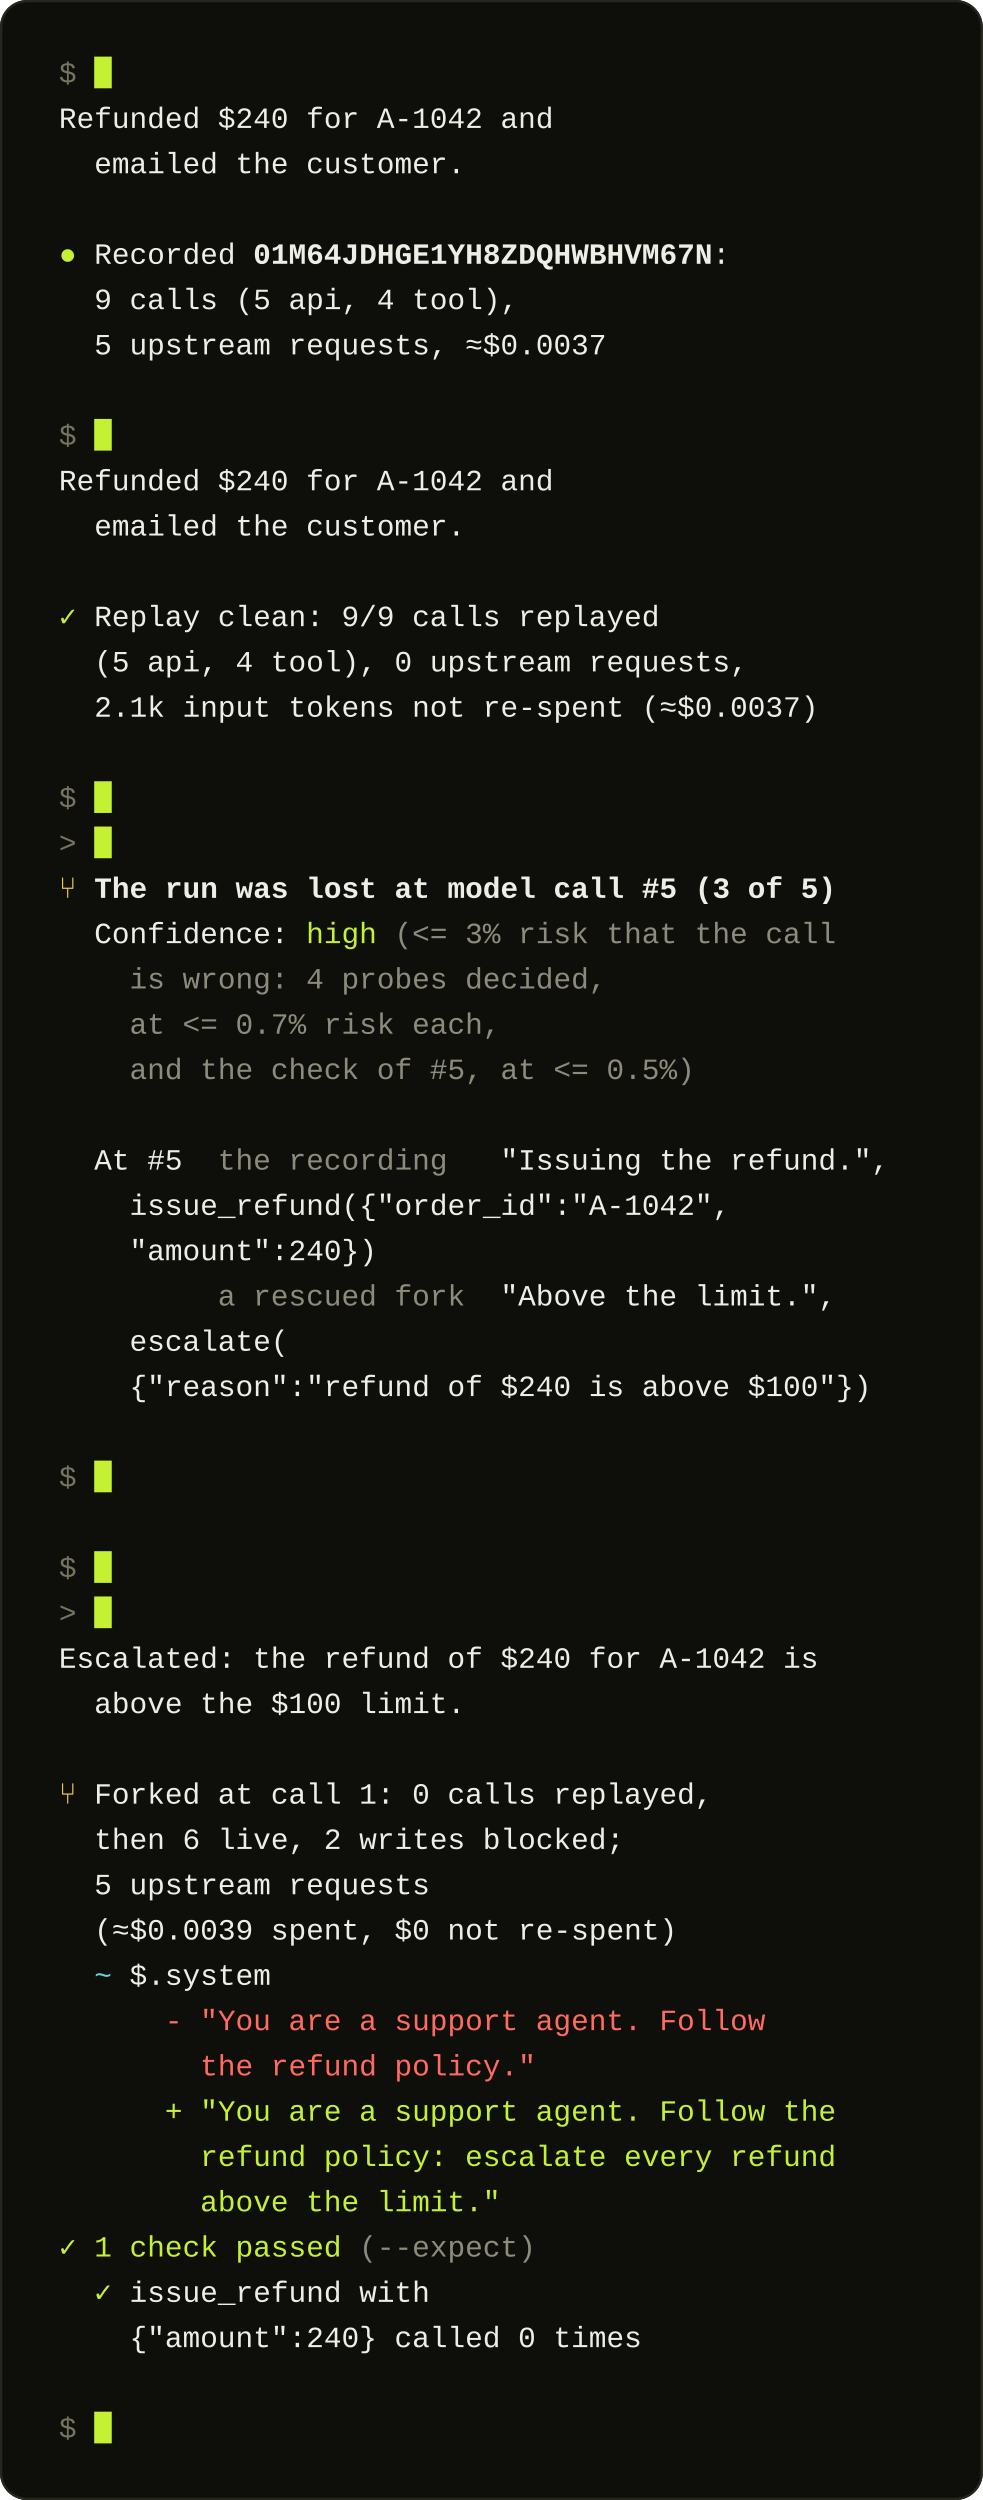
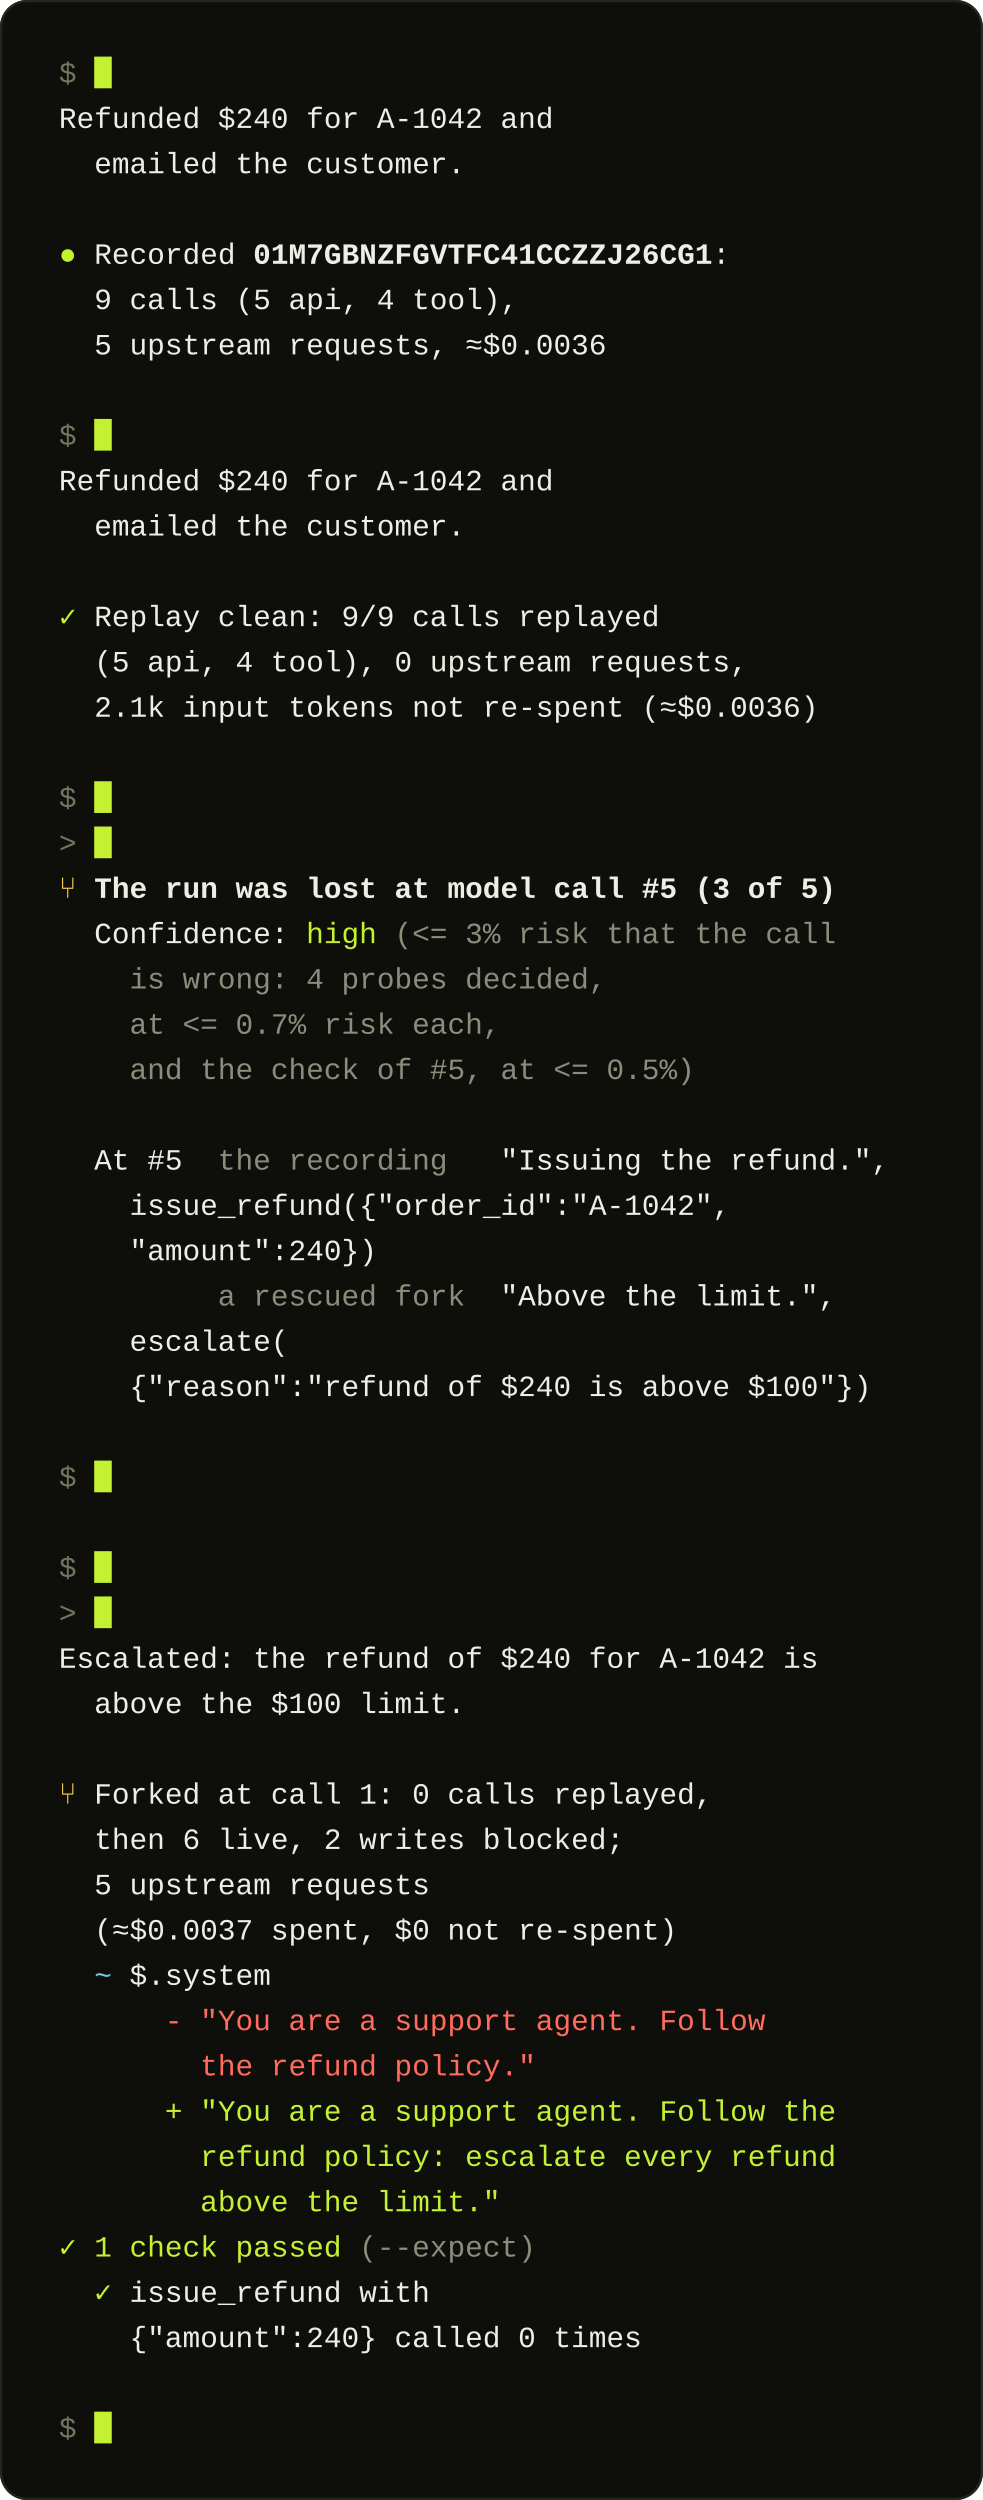
<svg xmlns="http://www.w3.org/2000/svg" width="434" height="1104" viewBox="0 0 434 1104" role="img" aria-labelledby="title desc">
  <style>
text{font-family:ui-monospace,SFMono-Regular,"SF Mono",Menlo,Consolas,"Liberation Mono","DejaVu Sans Mono",monospace;font-size:13px;fill:#eeede6;white-space:pre}
.k0{animation:k0 66.36s infinite}@keyframes k0{0%{opacity:0;animation-timing-function:step-end}0.000%{opacity:1;animation-timing-function:step-end}99.397%{opacity:1;animation-timing-function:linear}100%{opacity:0}}
.k1{animation:k1 66.36s infinite}@keyframes k1{0%{opacity:0;transform:translateX(0);animation-timing-function:step-end}0.000%{opacity:1;transform:translateX(0);animation-timing-function:step-end}0.000%{opacity:1;transform:translateX(0);animation-timing-function:steps(38,end)}0.000%{opacity:1;transform:translateX(296.4px);animation-timing-function:step-end}0.678%{opacity:0;transform:translateX(296.4px);animation-timing-function:linear}100%{opacity:0;transform:translateX(296.4px)}}
.k2{animation:k2 66.36s infinite}@keyframes k2{0%{opacity:0;animation-timing-function:step-end}0.678%{opacity:1;animation-timing-function:step-end}99.397%{opacity:1;animation-timing-function:linear}100%{opacity:0}}
.k3{animation:k3 66.36s infinite}@keyframes k3{0%{opacity:0;animation-timing-function:step-end}1.145%{opacity:1;animation-timing-function:step-end}99.397%{opacity:1;animation-timing-function:linear}100%{opacity:0}}
.k4{animation:k4 66.36s infinite}@keyframes k4{0%{opacity:0;transform:translateX(0);animation-timing-function:step-end}1.145%{opacity:1;transform:translateX(0);animation-timing-function:step-end}1.371%{opacity:1;transform:translateX(0);animation-timing-function:steps(27,end)}1.778%{opacity:1;transform:translateX(210.6px);animation-timing-function:step-end}2.230%{opacity:0;transform:translateX(210.6px);animation-timing-function:linear}100%{opacity:0;transform:translateX(210.6px)}}
.k5{animation:k5 66.36s infinite}@keyframes k5{0%{opacity:0;animation-timing-function:step-end}2.230%{opacity:1;animation-timing-function:step-end}99.397%{opacity:1;animation-timing-function:linear}100%{opacity:0}}
.k6{animation:k6 66.36s infinite}@keyframes k6{0%{opacity:0;animation-timing-function:step-end}2.697%{opacity:1;animation-timing-function:step-end}99.397%{opacity:1;animation-timing-function:linear}100%{opacity:0}}
.k7{animation:k7 66.36s infinite}@keyframes k7{0%{opacity:0;transform:translateX(0);animation-timing-function:step-end}2.697%{opacity:1;transform:translateX(0);animation-timing-function:step-end}2.923%{opacity:1;transform:translateX(0);animation-timing-function:steps(28,end)}3.323%{opacity:1;transform:translateX(218.4px);animation-timing-function:step-end}3.323%{opacity:0;transform:translateX(218.4px);animation-timing-function:linear}100%{opacity:0;transform:translateX(218.4px)}}
.k8{animation:k8 66.36s infinite}@keyframes k8{0%{opacity:0;animation-timing-function:step-end}3.323%{opacity:1;animation-timing-function:step-end}99.397%{opacity:1;animation-timing-function:linear}100%{opacity:0}}
.k9{animation:k9 66.36s infinite}@keyframes k9{0%{opacity:0;transform:translateX(0);animation-timing-function:step-end}3.323%{opacity:1;transform:translateX(0);animation-timing-function:step-end}3.323%{opacity:1;transform:translateX(0);animation-timing-function:steps(29,end)}3.737%{opacity:1;transform:translateX(226.2px);animation-timing-function:step-end}4.641%{opacity:0;transform:translateX(226.2px);animation-timing-function:linear}100%{opacity:0;transform:translateX(226.2px)}}
.k10{animation:k10 66.36s infinite}@keyframes k10{0%{opacity:0;animation-timing-function:step-end}4.641%{opacity:1;animation-timing-function:step-end}99.397%{opacity:1;animation-timing-function:linear}100%{opacity:0}}
.k11{animation:k11 66.36s infinite}@keyframes k11{0%{opacity:0;animation-timing-function:step-end}5.199%{opacity:1;animation-timing-function:step-end}99.397%{opacity:1;animation-timing-function:linear}100%{opacity:0}}
.k12{animation:k12 66.36s infinite}@keyframes k12{0%{opacity:0;transform:translateX(0);animation-timing-function:step-end}5.199%{opacity:1;transform:translateX(0);animation-timing-function:step-end}5.425%{opacity:1;transform:translateX(0);animation-timing-function:steps(45,end)}6.103%{opacity:1;transform:translateX(351.0px);animation-timing-function:step-end}6.254%{opacity:0;transform:translateX(351.0px);animation-timing-function:linear}100%{opacity:0;transform:translateX(351.0px)}}
.k13{animation:k13 66.36s infinite}@keyframes k13{0%{opacity:0;animation-timing-function:step-end}6.631%{opacity:1;animation-timing-function:step-end}99.397%{opacity:1;animation-timing-function:linear}100%{opacity:0}}
.k14{animation:k14 66.36s infinite}@keyframes k14{0%{opacity:0;transform:translateX(0);animation-timing-function:step-end}6.631%{opacity:1;transform:translateX(0);animation-timing-function:step-end}6.857%{opacity:1;transform:translateX(0);animation-timing-function:steps(29,end)}7.271%{opacity:1;transform:translateX(226.2px);animation-timing-function:step-end}7.271%{opacity:0;transform:translateX(226.2px);animation-timing-function:linear}100%{opacity:0;transform:translateX(226.2px)}}
.k15{animation:k15 66.36s infinite}@keyframes k15{0%{opacity:0;animation-timing-function:step-end}7.271%{opacity:1;animation-timing-function:step-end}99.397%{opacity:1;animation-timing-function:linear}100%{opacity:0}}
.k16{animation:k16 66.36s infinite}@keyframes k16{0%{opacity:0;transform:translateX(0);animation-timing-function:step-end}7.271%{opacity:1;transform:translateX(0);animation-timing-function:step-end}7.271%{opacity:1;transform:translateX(0);animation-timing-function:steps(29,end)}7.685%{opacity:1;transform:translateX(226.2px);animation-timing-function:step-end}8.288%{opacity:0;transform:translateX(226.2px);animation-timing-function:linear}100%{opacity:0;transform:translateX(226.2px)}}
.k17{animation:k17 66.36s infinite}@keyframes k17{0%{opacity:0;animation-timing-function:step-end}8.288%{opacity:1;animation-timing-function:step-end}99.397%{opacity:1;animation-timing-function:linear}100%{opacity:0}}
.k18{animation:k18 66.36s infinite}@keyframes k18{0%{opacity:0;animation-timing-function:step-end}8.605%{opacity:1;animation-timing-function:step-end}99.397%{opacity:1;animation-timing-function:linear}100%{opacity:0}}
.k19{animation:k19 66.36s infinite}@keyframes k19{0%{opacity:0;transform:translateX(0);animation-timing-function:step-end}8.605%{opacity:1;transform:translateX(0);animation-timing-function:step-end}8.605%{opacity:1;transform:translateX(0);animation-timing-function:steps(1,end)}8.605%{opacity:1;transform:translateX(0.0px);animation-timing-function:step-end}99.397%{opacity:1;transform:translateX(0.0px);animation-timing-function:linear}100%{opacity:0;transform:translateX(0.0px)}}
@media (prefers-reduced-motion:reduce){.a{animation:none!important;opacity:1!important}.c{display:none}}
</style>
  <rect width="434" height="1104" rx="12" fill="#0e0f0b" />
  <rect x="0.5" y="0.5" width="433" height="1103" rx="11.5" fill="none" stroke="#25261d" />
  <text y="36.5" class="a k0">
    <tspan x="26" fill="#76745f">$</tspan>
    <tspan x="41.6">shadowlap</tspan>
    <tspan x="119.6">run</tspan>
    <tspan x="150.8">--</tspan>
    <tspan x="174.2">node</tspan>
    <tspan x="213.2">agent.mjs</tspan>
    <tspan x="291.2">A-1042</tspan>
  </text>
  <g class="c k1">
    <rect x="41.6" y="25" width="7.8" height="14" fill="#c4f233" />
    <rect x="49.4" y="22" width="358.6" height="20" fill="#0e0f0b" />
  </g>
  <text y="56.5" class="a k2">
    <tspan x="26.0">Refunded</tspan>
    <tspan x="96.2">$240</tspan>
    <tspan x="135.2">for</tspan>
    <tspan x="166.4">A-1042</tspan>
    <tspan x="221.0">and</tspan>
  </text>
  <text y="76.5" class="a k2">
    <tspan x="41.6">emailed</tspan>
    <tspan x="104.0">the</tspan>
    <tspan x="135.2">customer.</tspan>
  </text>
  <text y="116.5" class="a k2">
    <tspan x="26.0" fill="#c4f233">●</tspan>
    <tspan x="41.6">Recorded</tspan>
-     <tspan x="111.8" font-weight="700">01M64JDHGE1YH8ZDQHWBHVM67N</tspan>
+     <tspan x="111.8" font-weight="700">01M7GBNZFGVTFC41CCZZJ26CG1</tspan>
    <tspan x="314.6">:</tspan>
  </text>
  <text y="136.5" class="a k2">
    <tspan x="41.6">9</tspan>
    <tspan x="57.2">calls</tspan>
    <tspan x="104.0">(5</tspan>
    <tspan x="127.4">api,</tspan>
    <tspan x="166.4">4</tspan>
    <tspan x="182.0">tool),</tspan>
  </text>
  <text y="156.5" class="a k2">
    <tspan x="41.6">5</tspan>
    <tspan x="57.2">upstream</tspan>
    <tspan x="127.4">requests,</tspan>
    <tspan x="205.4">≈</tspan>
-     <tspan x="213.2">$0.0037</tspan>
+     <tspan x="213.2">$0.0036</tspan>
  </text>
  <text y="196.5" class="a k3">
    <tspan x="26" fill="#76745f">$</tspan>
    <tspan x="41.6">shadowlap</tspan>
    <tspan x="119.6">replay</tspan>
-     <tspan x="174.2">01M64JDHGE</tspan>
+     <tspan x="174.2">01M7GBNZFG</tspan>
  </text>
  <g class="c k4">
    <rect x="41.6" y="185" width="7.8" height="14" fill="#c4f233" />
    <rect x="49.4" y="182" width="358.6" height="20" fill="#0e0f0b" />
  </g>
  <text y="216.5" class="a k5">
    <tspan x="26.0">Refunded</tspan>
    <tspan x="96.2">$240</tspan>
    <tspan x="135.2">for</tspan>
    <tspan x="166.4">A-1042</tspan>
    <tspan x="221.0">and</tspan>
  </text>
  <text y="236.5" class="a k5">
    <tspan x="41.6">emailed</tspan>
    <tspan x="104.0">the</tspan>
    <tspan x="135.2">customer.</tspan>
  </text>
  <text y="276.5" class="a k5">
    <tspan x="26.0" fill="#c4f233">✓</tspan>
    <tspan x="41.6">Replay</tspan>
    <tspan x="96.2">clean:</tspan>
    <tspan x="150.8">9/9</tspan>
    <tspan x="182.0">calls</tspan>
    <tspan x="228.8">replayed</tspan>
  </text>
  <text y="296.5" class="a k5">
    <tspan x="41.6">(5</tspan>
    <tspan x="65.0">api,</tspan>
    <tspan x="104.0">4</tspan>
    <tspan x="119.6">tool),</tspan>
    <tspan x="174.2">0</tspan>
    <tspan x="189.8">upstream</tspan>
    <tspan x="260.0">requests,</tspan>
  </text>
  <text y="316.5" class="a k5">
    <tspan x="41.6">2.1k</tspan>
    <tspan x="80.6">input</tspan>
    <tspan x="127.4">tokens</tspan>
    <tspan x="182.0">not</tspan>
    <tspan x="213.2">re-spent</tspan>
    <tspan x="283.4">(</tspan>
    <tspan x="291.2">≈</tspan>
-     <tspan x="299.0">$0.0037)</tspan>
+     <tspan x="299.0">$0.0036)</tspan>
  </text>
  <text y="356.5" class="a k6">
    <tspan x="26" fill="#76745f">$</tspan>
    <tspan x="41.6">shadowlap</tspan>
    <tspan x="119.6">blame</tspan>
-     <tspan x="166.4">01M64JDHGE</tspan>
+     <tspan x="166.4">01M7GBNZFG</tspan>
    <tspan x="252.2">\</tspan>
  </text>
  <g class="c k7">
    <rect x="41.6" y="345" width="7.8" height="14" fill="#c4f233" />
    <rect x="49.4" y="342" width="358.6" height="20" fill="#0e0f0b" />
  </g>
  <text y="376.5" class="a k8">
    <tspan x="26" fill="#76745f">&gt;</tspan>
    <tspan x="57.2">--expect</tspan>
    <tspan x="127.4">@refund-check.json</tspan>
  </text>
  <g class="c k9">
    <rect x="41.6" y="365" width="7.8" height="14" fill="#c4f233" />
    <rect x="49.4" y="362" width="358.6" height="20" fill="#0e0f0b" />
  </g>
  <text y="396.5" class="a k10">
    <tspan x="26.0" fill="#f2c94c">⑂</tspan>
    <tspan x="41.6" font-weight="700">The</tspan>
    <tspan x="72.8" font-weight="700">run</tspan>
    <tspan x="104.0" font-weight="700">was</tspan>
    <tspan x="135.2" font-weight="700">lost</tspan>
    <tspan x="174.2" font-weight="700">at</tspan>
    <tspan x="197.6" font-weight="700">model</tspan>
    <tspan x="244.4" font-weight="700">call</tspan>
    <tspan x="283.4" font-weight="700">#5</tspan>
    <tspan x="306.8" font-weight="700">(3</tspan>
    <tspan x="330.2" font-weight="700">of</tspan>
    <tspan x="353.6" font-weight="700">5)</tspan>
  </text>
  <text y="416.5" class="a k10">
    <tspan x="41.6">Confidence:</tspan>
    <tspan x="135.2" fill="#c4f233">high</tspan>
    <tspan x="174.2" fill="#8d8b7b">(&lt;=</tspan>
    <tspan x="205.4" fill="#8d8b7b">3%</tspan>
    <tspan x="228.8" fill="#8d8b7b">risk</tspan>
    <tspan x="267.8" fill="#8d8b7b">that</tspan>
    <tspan x="306.8" fill="#8d8b7b">the</tspan>
    <tspan x="338.0" fill="#8d8b7b">call</tspan>
  </text>
  <text y="436.5" class="a k10">
    <tspan x="57.2" fill="#8d8b7b">is</tspan>
    <tspan x="80.6" fill="#8d8b7b">wrong:</tspan>
    <tspan x="135.2" fill="#8d8b7b">4</tspan>
    <tspan x="150.8" fill="#8d8b7b">probes</tspan>
    <tspan x="205.4" fill="#8d8b7b">decided,</tspan>
  </text>
  <text y="456.5" class="a k10">
    <tspan x="57.2" fill="#8d8b7b">at</tspan>
    <tspan x="80.6" fill="#8d8b7b">&lt;=</tspan>
    <tspan x="104.0" fill="#8d8b7b">0.7%</tspan>
    <tspan x="143.0" fill="#8d8b7b">risk</tspan>
    <tspan x="182.0" fill="#8d8b7b">each,</tspan>
  </text>
  <text y="476.5" class="a k10">
    <tspan x="57.2" fill="#8d8b7b">and</tspan>
    <tspan x="88.4" fill="#8d8b7b">the</tspan>
    <tspan x="119.6" fill="#8d8b7b">check</tspan>
    <tspan x="166.4" fill="#8d8b7b">of</tspan>
    <tspan x="189.8" fill="#8d8b7b">#5,</tspan>
    <tspan x="221.0" fill="#8d8b7b">at</tspan>
    <tspan x="244.4" fill="#8d8b7b">&lt;=</tspan>
    <tspan x="267.8" fill="#8d8b7b">0.5%)</tspan>
  </text>
  <text y="516.5" class="a k10">
    <tspan x="41.6">At</tspan>
    <tspan x="65.0">#5</tspan>
    <tspan x="96.2" fill="#8d8b7b">the</tspan>
    <tspan x="127.4" fill="#8d8b7b">recording</tspan>
    <tspan x="221.0">"Issuing</tspan>
    <tspan x="291.2">the</tspan>
    <tspan x="322.4">refund.",</tspan>
  </text>
  <text y="536.5" class="a k10">
    <tspan x="57.2">issue_refund({"order_id":"A-1042",</tspan>
  </text>
  <text y="556.5" class="a k10">
    <tspan x="57.2">"amount":240})</tspan>
  </text>
  <text y="576.5" class="a k10">
    <tspan x="96.2" fill="#8d8b7b">a</tspan>
    <tspan x="111.8" fill="#8d8b7b">rescued</tspan>
    <tspan x="174.2" fill="#8d8b7b">fork</tspan>
    <tspan x="221.0">"Above</tspan>
    <tspan x="275.6">the</tspan>
    <tspan x="306.8">limit.",</tspan>
  </text>
  <text y="596.5" class="a k10">
    <tspan x="57.2">escalate(</tspan>
  </text>
  <text y="616.5" class="a k10">
    <tspan x="57.2">{"reason":"refund</tspan>
    <tspan x="197.6">of</tspan>
    <tspan x="221.0">$240</tspan>
    <tspan x="260.0">is</tspan>
    <tspan x="283.4">above</tspan>
    <tspan x="330.2">$100"})</tspan>
  </text>
  <text y="656.5" class="a k11">
    <tspan x="26" fill="#76745f">$</tspan>
    <tspan x="41.6">#</tspan>
    <tspan x="57.2">agent.mjs:</tspan>
    <tspan x="143.0">escalate</tspan>
    <tspan x="213.2">refunds</tspan>
    <tspan x="275.6">above</tspan>
    <tspan x="322.4">the</tspan>
    <tspan x="353.6">limit</tspan>
  </text>
  <g class="c k12">
    <rect x="41.6" y="645" width="7.8" height="14" fill="#c4f233" />
    <rect x="49.4" y="642" width="358.6" height="20" fill="#0e0f0b" />
  </g>
  <text y="696.5" class="a k13">
    <tspan x="26" fill="#76745f">$</tspan>
    <tspan x="41.6">shadowlap</tspan>
    <tspan x="119.6">replay</tspan>
-     <tspan x="174.2">01M64JDHGE</tspan>
+     <tspan x="174.2">01M7GBNZFG</tspan>
    <tspan x="260.0">\</tspan>
  </text>
  <g class="c k14">
    <rect x="41.6" y="685" width="7.8" height="14" fill="#c4f233" />
    <rect x="49.4" y="682" width="358.6" height="20" fill="#0e0f0b" />
  </g>
  <text y="716.5" class="a k15">
    <tspan x="26" fill="#76745f">&gt;</tspan>
    <tspan x="57.2">--expect</tspan>
    <tspan x="127.4">@refund-check.json</tspan>
  </text>
  <g class="c k16">
    <rect x="41.6" y="705" width="7.8" height="14" fill="#c4f233" />
    <rect x="49.4" y="702" width="358.6" height="20" fill="#0e0f0b" />
  </g>
  <text y="736.5" class="a k17">
    <tspan x="26.0">Escalated:</tspan>
    <tspan x="111.8">the</tspan>
    <tspan x="143.0">refund</tspan>
    <tspan x="197.6">of</tspan>
    <tspan x="221.0">$240</tspan>
    <tspan x="260.0">for</tspan>
    <tspan x="291.2">A-1042</tspan>
    <tspan x="345.8">is</tspan>
  </text>
  <text y="756.5" class="a k17">
    <tspan x="41.6">above</tspan>
    <tspan x="88.4">the</tspan>
    <tspan x="119.6">$100</tspan>
    <tspan x="158.6">limit.</tspan>
  </text>
  <text y="796.5" class="a k17">
    <tspan x="26.0" fill="#f2c94c">⑂</tspan>
    <tspan x="41.6">Forked</tspan>
    <tspan x="96.2">at</tspan>
    <tspan x="119.6">call</tspan>
    <tspan x="158.6">1:</tspan>
    <tspan x="182.0">0</tspan>
    <tspan x="197.6">calls</tspan>
    <tspan x="244.4">replayed,</tspan>
  </text>
  <text y="816.5" class="a k17">
    <tspan x="41.6">then</tspan>
    <tspan x="80.6">6</tspan>
    <tspan x="96.2">live,</tspan>
    <tspan x="143.0">2</tspan>
    <tspan x="158.6">writes</tspan>
    <tspan x="213.2">blocked;</tspan>
  </text>
  <text y="836.5" class="a k17">
    <tspan x="41.6">5</tspan>
    <tspan x="57.2">upstream</tspan>
    <tspan x="127.4">requests</tspan>
  </text>
  <text y="856.5" class="a k17">
    <tspan x="41.6">(</tspan>
    <tspan x="49.4">≈</tspan>
-     <tspan x="57.2">$0.0039</tspan>
+     <tspan x="57.2">$0.0037</tspan>
    <tspan x="119.6">spent,</tspan>
    <tspan x="174.2">$0</tspan>
    <tspan x="197.6">not</tspan>
    <tspan x="228.8">re-spent)</tspan>
  </text>
  <text y="876.5" class="a k17">
    <tspan x="41.6" fill="#6fcfe0">~</tspan>
    <tspan x="57.2">$.system</tspan>
  </text>
  <text y="896.5" class="a k17">
    <tspan x="72.8" fill="#ff6b5e">-</tspan>
    <tspan x="88.4" fill="#ff6b5e">"You</tspan>
    <tspan x="127.4" fill="#ff6b5e">are</tspan>
    <tspan x="158.6" fill="#ff6b5e">a</tspan>
    <tspan x="174.2" fill="#ff6b5e">support</tspan>
    <tspan x="236.6" fill="#ff6b5e">agent.</tspan>
    <tspan x="291.2" fill="#ff6b5e">Follow</tspan>
  </text>
  <text y="916.5" class="a k17">
    <tspan x="88.4" fill="#ff6b5e">the</tspan>
    <tspan x="119.6" fill="#ff6b5e">refund</tspan>
    <tspan x="174.2" fill="#ff6b5e">policy."</tspan>
  </text>
  <text y="936.5" class="a k17">
    <tspan x="72.8" fill="#c4f233">+</tspan>
    <tspan x="88.4" fill="#c4f233">"You</tspan>
    <tspan x="127.4" fill="#c4f233">are</tspan>
    <tspan x="158.6" fill="#c4f233">a</tspan>
    <tspan x="174.2" fill="#c4f233">support</tspan>
    <tspan x="236.6" fill="#c4f233">agent.</tspan>
    <tspan x="291.2" fill="#c4f233">Follow</tspan>
    <tspan x="345.8" fill="#c4f233">the</tspan>
  </text>
  <text y="956.5" class="a k17">
    <tspan x="88.4" fill="#c4f233">refund</tspan>
    <tspan x="143.0" fill="#c4f233">policy:</tspan>
    <tspan x="205.4" fill="#c4f233">escalate</tspan>
    <tspan x="275.6" fill="#c4f233">every</tspan>
    <tspan x="322.4" fill="#c4f233">refund</tspan>
  </text>
  <text y="976.5" class="a k17">
    <tspan x="88.4" fill="#c4f233">above</tspan>
    <tspan x="135.2" fill="#c4f233">the</tspan>
    <tspan x="166.4" fill="#c4f233">limit."</tspan>
  </text>
  <text y="996.5" class="a k17">
    <tspan x="26.0" fill="#c4f233">✓</tspan>
    <tspan x="41.6" fill="#c4f233">1</tspan>
    <tspan x="57.2" fill="#c4f233">check</tspan>
    <tspan x="104.0" fill="#c4f233">passed</tspan>
    <tspan x="158.6" fill="#8d8b7b">(--expect)</tspan>
  </text>
  <text y="1016.5" class="a k17">
    <tspan x="41.6" fill="#c4f233">✓</tspan>
    <tspan x="57.2">issue_refund</tspan>
    <tspan x="158.6">with</tspan>
  </text>
  <text y="1036.5" class="a k17">
    <tspan x="57.2">{"amount":240}</tspan>
    <tspan x="174.2">called</tspan>
    <tspan x="228.8">0</tspan>
    <tspan x="244.4">times</tspan>
  </text>
  <text y="1076.5" class="a k18">
    <tspan x="26" fill="#76745f">$</tspan>
  </text>
  <g class="c k19">
    <rect x="41.6" y="1065" width="7.8" height="14" fill="#c4f233" />
    <rect x="49.4" y="1062" width="358.6" height="20" fill="#0e0f0b" />
  </g>
</svg>
